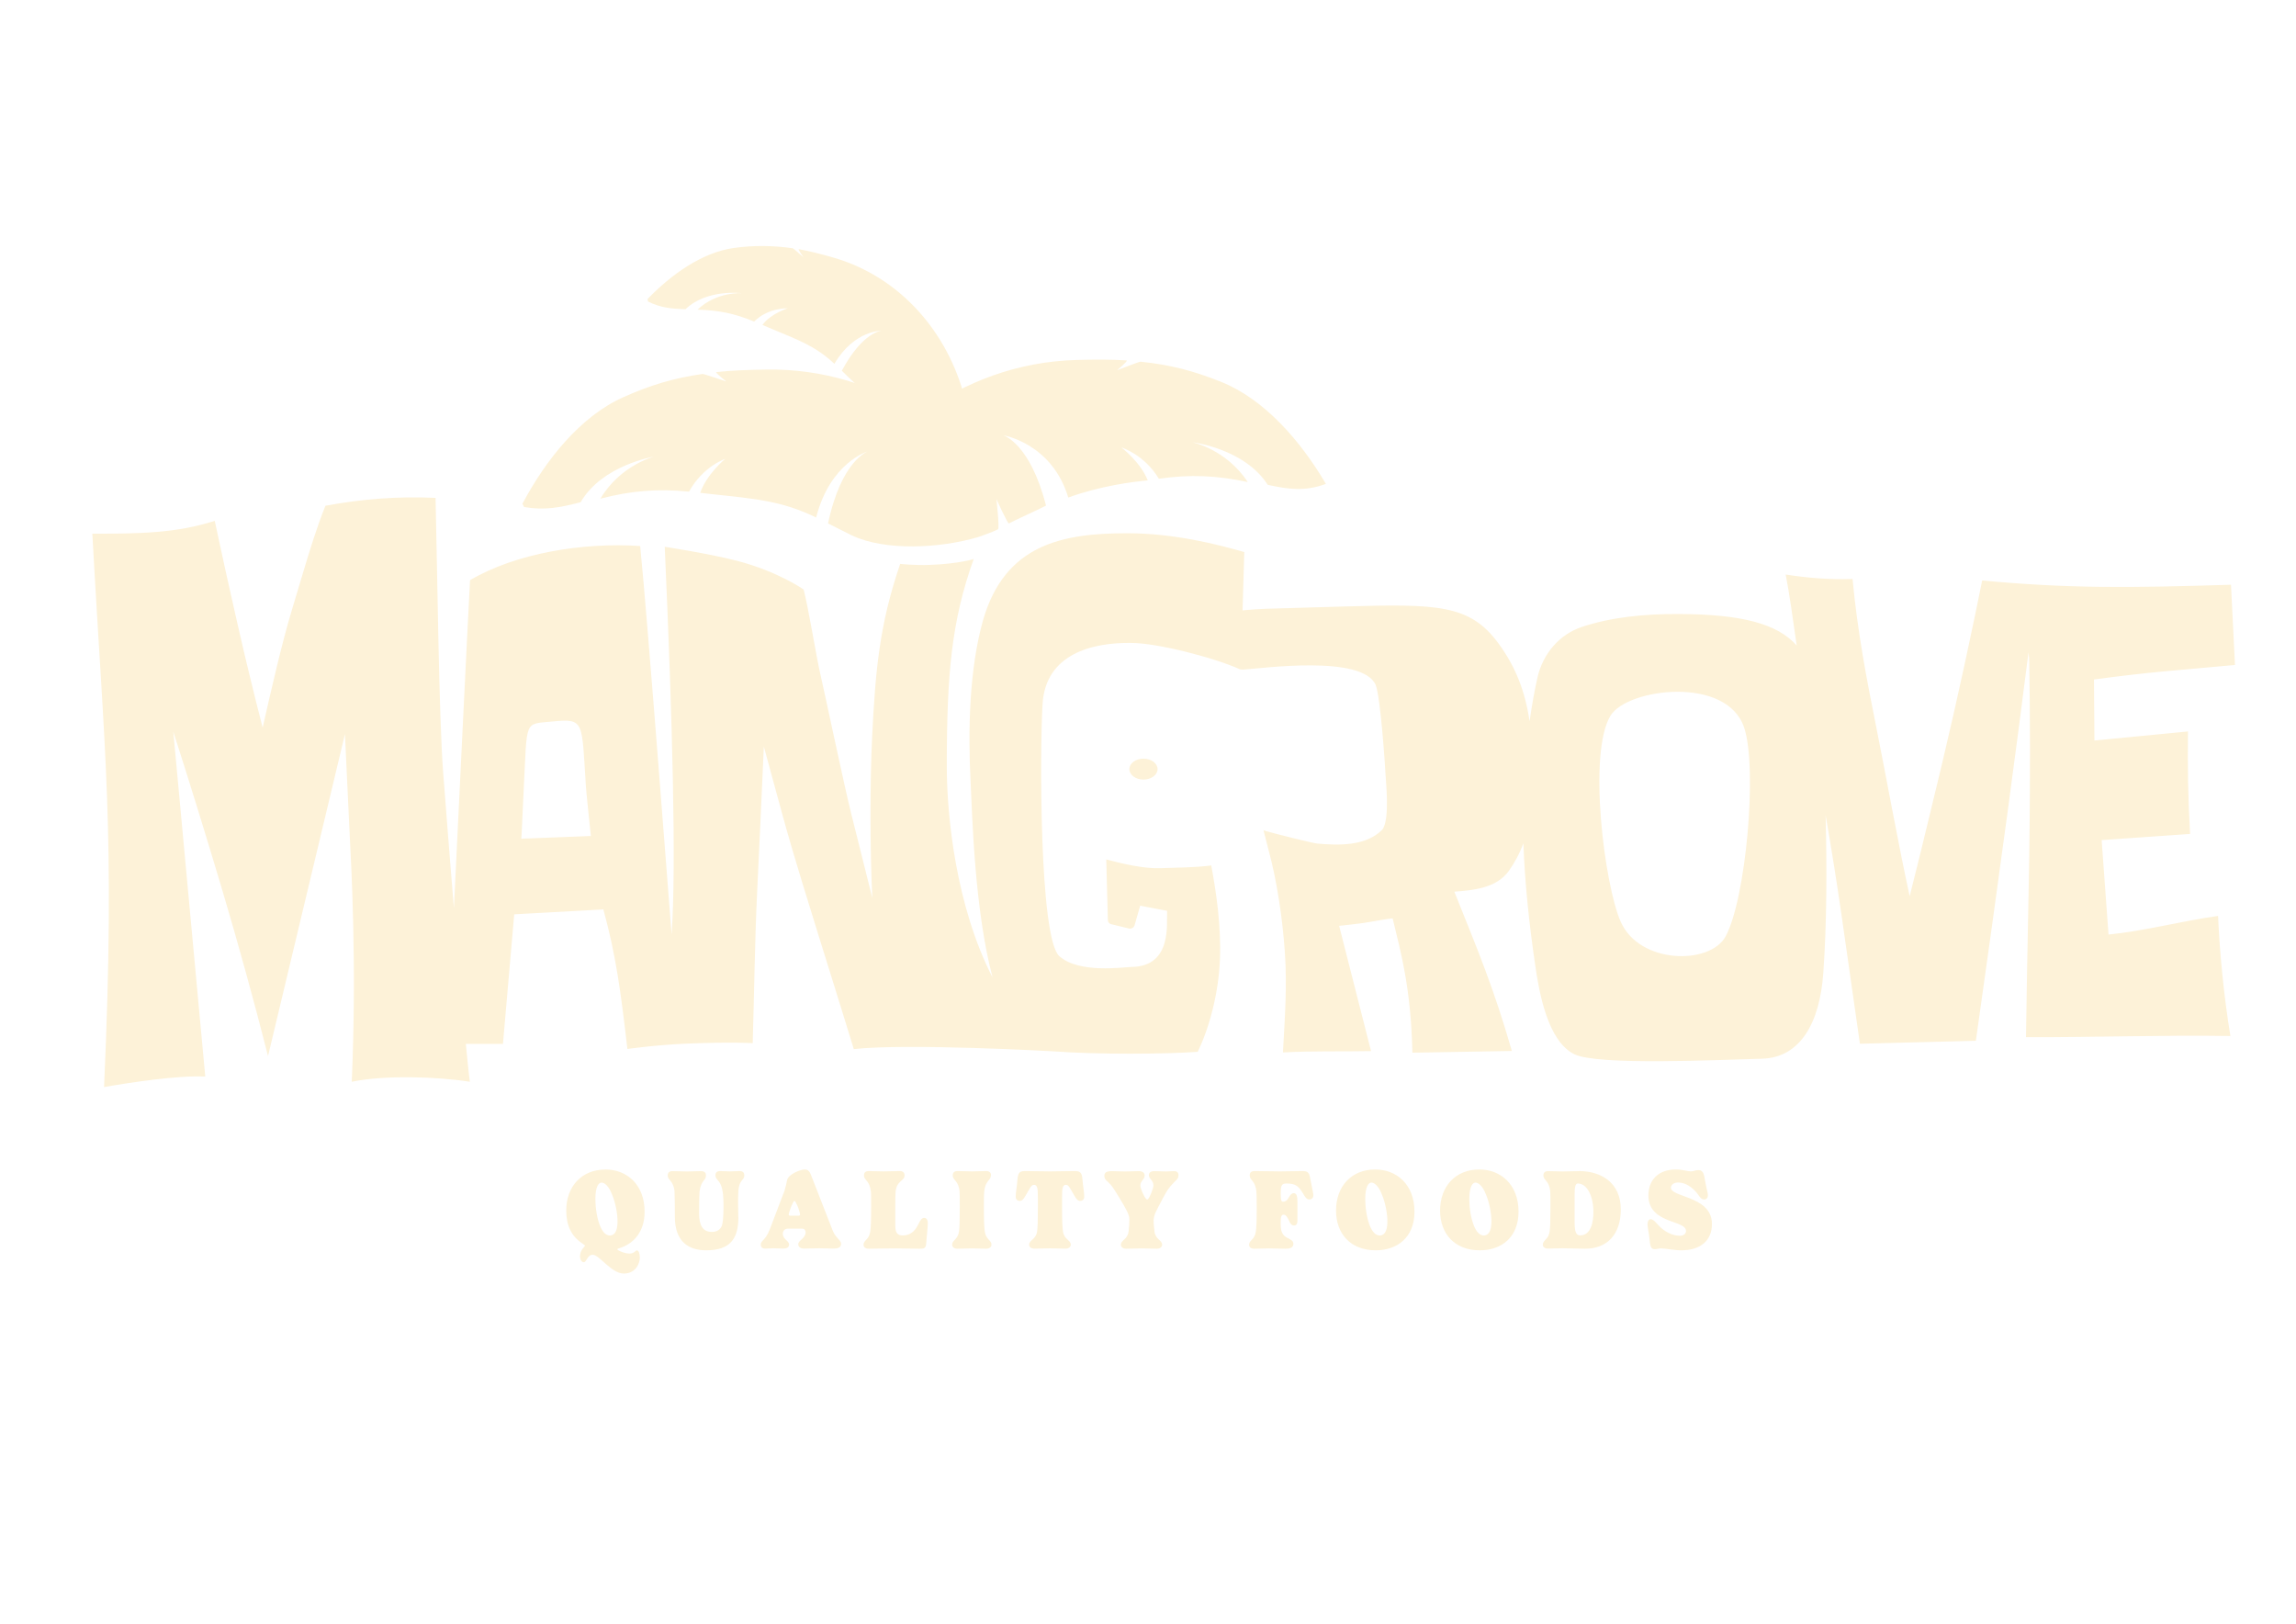
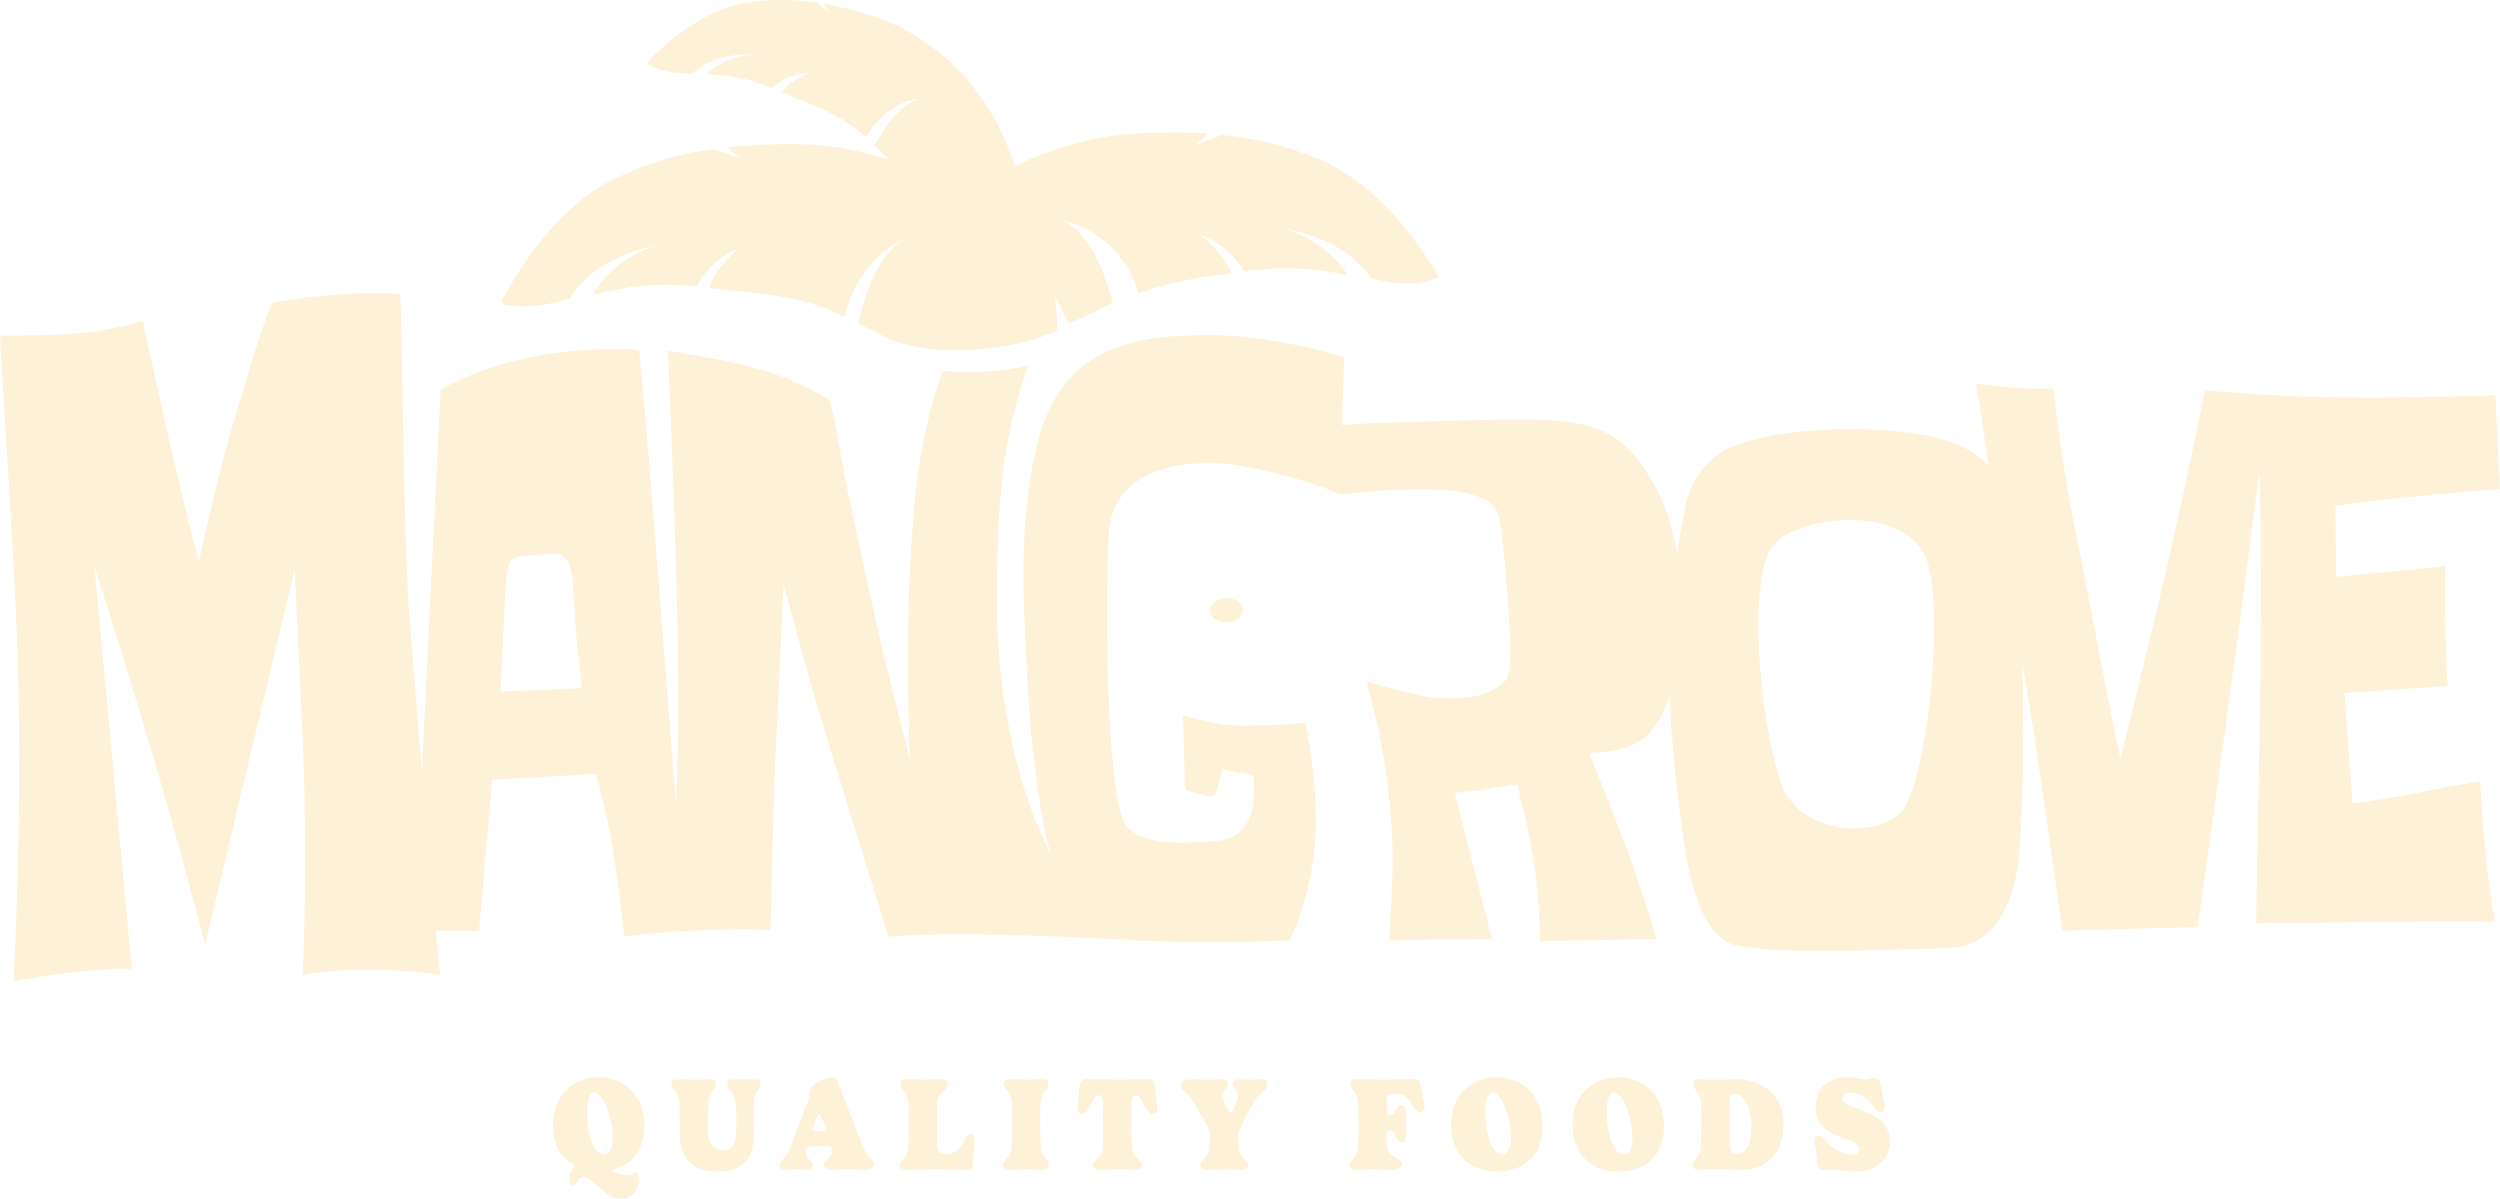
- <svg xmlns="http://www.w3.org/2000/svg" id="Layer_1" viewBox="0 0 346.85 245.25">
+ <svg xmlns="http://www.w3.org/2000/svg" id="Layer_1" viewBox="13.95 37.16 323.68 155.2">
  <defs>
    <style>
      .cls-1 {
        fill: none;
      }

      .cls-2 {
        fill: #fdf2d8;
      }

      .cls-3 {
        clip-path: url(#clippath);
      }
    </style>
    <clipPath id="clippath">
      <rect class="cls-1" width="346.85" height="245.25" />
    </clipPath>
  </defs>
  <g class="cls-3">
    <path class="cls-2" d="M190.9,125.43h.01s-.03-.07-.03-.1c.01.07.01.1.01.1" />
    <path class="cls-2" d="M318.53,141.18l-1.04-14.29,13.36-.93c-.32-5.54-.38-10.19-.32-15.48l-14.13,1.37-.07-9.22c3.58-.48,7.13-.9,10.65-1.23,3.52-.33,7.07-.65,10.65-.96l-.6-12.12c-15.51.48-24.39.58-37.59-.64-.4,1.98-.76,3.72-1.07,5.22-2.05,9.89-4.31,19.81-6.68,29.46-1.04,4.35-2.11,8.68-3.2,13-1.64-7.44-3.55-18.06-5.03-25.44-1.47-7.31-2.86-14.53-3.6-22.47-3.7.13-7.03-.2-10.1-.67.56,2.84,1.11,6.89,1.66,10.71-2.91-3.24-8.15-4.72-17.91-4.75-4.98-.02-10.08.46-14.56,1.96-3.35,1.12-5.88,4.02-6.7,7.68-.49,2.19-.87,4.38-1.18,6.57-.68-4.61-2.14-8.26-4.66-11.71-4.36-5.98-9.21-6.04-23.53-5.63-14.32.41-11.74.31-15.17.58l.26-8.8c-3.91-1.14-10.61-2.85-17.68-2.85-9.89,0-18.49,1.72-21.79,13.15-2.09,7.45-2.28,16.63-1.87,24.56.24,4.69.57,19.12,3.32,29.4-5.55-10.78-6.92-24.44-6.92-31.87,0-13.91.69-21.91,4.06-31.34,0,0-2.24.72-6.58.88-2.35.09-4.35-.13-4.52-.15-3.16,9.19-3.75,16.24-4.24,26.16-.34,6.75-.33,17.31.03,24.31-1.06-4.25-2.12-8.48-3.18-12.7-1.06-4.22-4.04-18.41-4.68-21.16-.64-2.75-1.79-10.01-2.52-12.74,0,0-3.84-2.72-10.08-4.34-4.26-1.1-10.9-2.11-10.9-2.11,1.17,26.25,1.76,48.07,1.04,58.57-.09-.82-3.63-47.71-4.75-58.69-8.6-.58-18.8,1.08-25.7,5.16-.34,6.11-1.53,30.87-2.44,49.55-.46-5.59-.99-12.32-1.62-20.44-.64-8.36-.88-30.25-1.15-41.54-5.61-.27-11.21.17-16.64,1.19-1.29,3.21-2.39,6.78-3.41,10.21-.55,1.81-1.08,3.62-1.62,5.41-1.49,4.86-3.32,12.86-4.45,17.9-1.35-5.25-2.63-10.51-3.83-15.8-1.21-5.29-2.26-10.05-3.41-15.44-5.84,1.87-11.32,1.94-18.49,1.94,1.81,33.27,3.51,44.71,1.77,83.58,3.97-.69,11.23-1.8,15.29-1.58l-4.83-52.1c2.59,8.06,5.08,16.14,7.49,24.24,2.4,8.1,4.68,16.35,6.82,24.76l11.62-48.63c.23,5.01.46,10.02.71,15.03.25,5.01,1.09,19.73.32,37.48,4.98-1.02,12.78-.79,17.84,0,0,0-.17-1.16-.61-5.72h5.61l1.7-19.57,13.47-.74c1.88,6.92,2.58,12.01,3.63,21.08,0,0,4.37-.62,8.97-.81,6.97-.28,9.96-.07,9.96-.07.22-7.35.32-15.6.67-22.87.35-7.27.69-14.58,1.01-21.93.91,3.38,1.82,6.72,2.74,10.05.91,3.32,1.88,6.64,2.9,9.97,1.39,4.52,2.77,9,4.16,13.44,1.39,4.44,2.4,7.72,3.79,12.24,8.04-.9,30.08.33,30.08.33,6.86.51,16.93.43,21.87.08,1.8-3.69,3.16-8.92,3.36-13.93.2-5.14-.56-10.18-1.31-14.22-2.49.33-5.13.31-7.68.41-2.54.1-5.8-.69-8.18-1.32l.24,9.14c0,.34.25.61.58.66l2.68.65c.34.04.64-.15.76-.44l.86-3.02,4.07.77c-.11,1.74.86,8.4-5.36,8.48-1.27.02-7.93,1.04-10.92-1.63-3.06-2.73-2.94-31.59-2.53-38.13.48-7.52,7.48-9.26,13.39-9.18,3.93,0,12.65,2.25,16.43,3.99.04.02.34.04.47.04,2.94-.19,18.02-2.29,20.04,2.33.76,2.06,1.44,12.66,1.47,13.41.01.77.73,6.83-.47,8.42-2.49,2.56-6.69,2.38-9.81,2.12-.8-.09-6.26-1.46-7.82-1.9-.13-.03-.23-.06-.31-.09,0,.03,0,.06.01.09.23.93.48,1.9.74,2.88,1.3,4.79,2.1,10.33,2.45,15.31.38,5.21-.01,10.25-.28,15.25,4.73-.25,8.78-.11,13.31-.2l-4.82-18.92c1.17-.12,2.35-.25,3.53-.41,1.18-.16,3.34-.61,4.55-.72,1.27,5.27,2.75,10.43,2.99,20.29l15.02-.26c-2.7-9.41-5.08-15.06-8.69-24.06,2.99-.22,6.39-.57,8.22-3.12.88-1.24,1.64-2.61,2.21-4.2.23,6.14.89,12.28,1.79,18.43.6,4.13,1.88,11.48,5.92,13.45,3.53,1.72,21.71.84,28.32.67,5.87-.15,8.76-5.52,9.28-12.95.55-7.73.54-16.22.35-23.83.88,5.04,1.68,10.08,2.41,15.13.93,6.45,1.85,12.91,2.77,19.39l17.52-.45c1.64-11.57,3.24-23.09,4.79-34.54,1.08-7.97,2.13-16.02,3.16-24.11.06.49.11.98.11,1.47.07,4.1.11,8.22.11,12.35v1.73c0,7.17-.07,14.28-.22,21.33-.15,7.05-.27,14.13-.38,21.23,10.38.03,20.5-.34,30.88-.18-1-6.08-1.64-12.79-1.86-18.14-5.59.79-11.05,2.27-16.65,2.83M78.75,126.68c.04-.11.17-3.5.36-7.34.56-10.78-.02-9.93,4.32-10.36,4.91-.48,4.44-.09,5.08,9.8.09,1.34.71,7,.75,7.49l-10.51.41ZM260.68,141.44c-2.37,4.34-12.99,4.21-15.84-2.21-2.47-5.55-5-25.55-1.53-31.16,2.55-4.11,17.53-6.05,20.17,1.82,2.05,6.11.28,25.89-2.8,31.55" />
    <path class="cls-2" d="M174.87,116.17c0,.87-.95,1.58-2.13,1.58s-2.13-.71-2.13-1.58.95-1.58,2.13-1.58,2.13.71,2.13,1.58" />
    <path class="cls-2" d="M190.88,125.32s.01.07.03.1h-.01s0-.03-.01-.1" />
    <path class="cls-2" d="M191.22,125.51c-.1.01-.19.01-.29,0-.01-.03-.01-.06-.01-.09.07.03.18.06.31.09" />
    <path class="cls-2" d="M91.45,176.64c3.21,0,5.93,2.24,5.93,6.38,0,3.06-1.68,4.91-3.97,5.56-.12.03-.15.07-.15.12s.07.12.22.19c.44.22,1.03.45,1.61.45.77,0,.87-.48,1.13-.48.24,0,.44.44.44,1.09,0,.79-.56,2.41-2.43,2.41s-3.68-2.84-4.7-2.84c-.79,0-.92,1.13-1.33,1.13-.34,0-.58-.39-.58-.92,0-.44.17-.82.43-1.16.1-.14.31-.31.31-.41,0-.07-.02-.1-.41-.36-1.62-1.06-2.41-2.72-2.41-4.94,0-3.68,2.34-6.21,5.92-6.21M89.95,181.17c0,1.35.24,2.89.73,4.07.34.79.82,1.37,1.45,1.37.6,0,1.16-.5,1.16-2.09,0-1.23-.32-2.92-.84-4.12-.43-1.13-1.06-1.78-1.57-1.78-.39,0-.94.48-.94,2.55" />
    <path class="cls-2" d="M111.55,183.81c0,3.25-1.2,5.04-4.86,5.04-2.68,0-4.74-1.32-4.74-5.06,0-1.44-.02-3.33-.05-3.81-.15-1.71-1.03-1.66-1.03-2.44,0-.38.19-.65.72-.65.73,0,1.47.05,2.19.05s1.47-.05,2.15-.05c.51,0,.72.27.72.65,0,.79-.77.74-.97,2.44-.03.38-.07,1.15-.07,3.3,0,1.8.56,2.79,1.93,2.79.74,0,1.21-.31,1.47-.84.15-.31.29-1.21.29-3.06,0-1.11-.05-2.43-.43-3.25-.29-.65-.79-.86-.79-1.39,0-.38.19-.65.72-.65.48,0,1.04.05,1.44.05.48,0,1.09-.05,1.5-.05.51,0,.7.27.7.65,0,.8-.75.58-.89,2.29-.03.41-.05,1.25-.05,1.64,0,.89.03,1.64.03,2.34" />
    <path class="cls-2" d="M118.36,180.3c.27-.74.44-1.52.55-2.07.17-.84,1.98-1.59,2.65-1.59.58,0,.79.39.99.92l3.21,8.22c.13.32.33.77.79,1.26.19.2.51.5.51.82,0,.56-.41.73-1.25.73-.55,0-1.08-.05-2.07-.05s-1.62.05-2.24.05-.91-.26-.91-.67c0-.58,1.11-.86,1.11-1.81,0-.15-.05-.24-.14-.38-.05-.09-.21-.15-.34-.15h-2.21c-.22,0-.41.09-.51.19-.09.08-.24.24-.24.58,0,.84.94,1.06.94,1.62,0,.34-.2.62-.87.62-.46,0-.97-.05-1.47-.05s-.79.05-1.25.05-.68-.22-.68-.6c0-.65.7-.58,1.37-2.33l2.05-5.39ZM120.6,183.62c.21,0,.26-.07.26-.17,0-.27-.31-1.27-.65-1.86-.05-.1-.14-.2-.19-.2-.07,0-.14.1-.19.2-.31.55-.68,1.62-.68,1.86,0,.1.05.17.24.17h1.21Z" />
    <path class="cls-2" d="M131.55,179.98c-.15-1.71-1.03-1.66-1.03-2.45,0-.38.19-.65.72-.65.74,0,1.47.05,2.19.05s1.81-.05,2.5-.05c.51,0,.72.27.72.65,0,.89-1.18.74-1.35,2.45-.05.48-.05.92-.05,2.36v2.82c0,1.2.48,1.44,1.11,1.44,1.47,0,2.07-1.04,2.46-1.86.22-.44.44-.79.79-.79s.55.27.55.85c0,.5-.14,1.61-.24,2.99-.05.68-.21.82-.96.82-.91,0-2.65-.05-3.54-.05-2.05,0-3.47.05-4.17.05-.53,0-.8-.24-.8-.6,0-.7.82-.73,1.01-1.95.1-.62.14-1.66.14-3.73,0-1.44,0-1.88-.03-2.36" />
    <path class="cls-2" d="M149.69,177.53c0,.79-.84.74-1.01,2.45-.05.48-.05.92-.05,2.36,0,2.03.05,3.09.14,3.69.19,1.23,1.01,1.27,1.01,1.98,0,.32-.29.6-.8.6-.7,0-1.45-.05-2.15-.05s-1.49.05-2.19.05c-.53,0-.8-.27-.8-.6,0-.72.84-.75,1.03-1.98.09-.6.12-1.66.12-3.69,0-1.44,0-1.88-.03-2.36-.15-1.71-1.03-1.66-1.03-2.45,0-.38.19-.65.72-.65.74,0,1.47.05,2.19.05s1.47-.05,2.15-.05c.51,0,.72.27.72.65" />
    <path class="cls-2" d="M162.37,176.88c.75,0,1.08.2,1.15,1.23.09,1.18.27,1.9.27,2.63,0,.48-.31.65-.6.65-.41,0-.63-.36-.87-.77-.74-1.23-.85-1.66-1.32-1.66-.22,0-.36.14-.44.38-.09.26-.12.62-.12,1.59v1.4c0,2.03.05,3.09.14,3.69.19,1.23,1.18,1.27,1.18,1.98,0,.32-.29.6-.8.6-.7,0-1.62-.05-2.33-.05s-1.66.05-2.36.05c-.53,0-.8-.27-.8-.6,0-.72,1.01-.75,1.2-1.98.09-.6.12-1.66.12-3.69v-1.4c0-.97-.03-1.33-.12-1.59-.09-.24-.22-.38-.44-.38-.46,0-.58.43-1.32,1.66-.24.41-.46.77-.87.77-.29,0-.6-.17-.6-.65,0-.73.19-1.45.27-2.63.07-1.03.39-1.23,1.14-1.23,1.4,0,2.41.05,3.76.05s2.36-.05,3.76-.05" />
    <path class="cls-2" d="M174.4,186.03c.19,1.23,1.16,1.27,1.16,1.98,0,.32-.29.6-.8.6-.7,0-1.61-.05-2.31-.05s-1.62.05-2.32.05c-.53,0-.8-.27-.8-.6,0-.72.97-.75,1.16-1.98.08-.6.12-1.37.12-1.86,0-.75-.6-1.74-1.52-3.27-.39-.63-.94-1.54-1.27-1.93-.51-.6-.99-.75-.99-1.35,0-.56.36-.73,1.2-.73.55,0,.96.05,1.93.05s1.44-.05,2.05-.05.91.26.91.67c0,.58-.65.82-.65,1.49,0,.46.56,1.76.91,2.07.03.03.09.05.14.05.03,0,.09-.03.12-.07.29-.32.8-1.61.8-2.05,0-.8-.68-.97-.68-1.54,0-.34.19-.62.85-.62.46,0,1.25.05,1.74.05s.73-.05,1.2-.05.68.22.68.6c0,.65-.39.72-1.18,1.64-.6.7-1.03,1.57-1.52,2.51-.51.99-1.06,1.86-1.06,2.72,0,.39.05,1.08.14,1.68" />
    <path class="cls-2" d="M193.48,185.04c0,1.3.51,1.68,1.04,1.95.46.24.87.44.87.87,0,.6-.53.75-1.2.75-.7,0-1.8-.05-2.5-.05s-1.64.05-2.19.05-.8-.24-.8-.6c0-.7.82-.73,1.01-1.95.1-.62.14-1.66.14-3.73,0-1.45-.02-1.88-.05-2.34-.15-1.71-1.01-1.66-1.01-2.46,0-.38.19-.65.72-.65,1.3,0,2.62.05,3.88.05s2.34-.05,3.3-.05c.82,0,1.09.14,1.25,1.16.07.41.19.96.34,1.71.07.29.12.65.12.77,0,.48-.31.65-.6.65-.41,0-.63-.36-.87-.77-.74-1.23-1.15-1.64-2.58-1.64-.67,0-.87.22-.87,1.35v.31c0,.98.15,1.09.34,1.09.7,0,.84-.72,1.18-1.08.12-.12.26-.21.44-.21.39,0,.56.34.56,1.32v2.77c0,.48-.12.79-.51.79-.43,0-.6-.36-.73-.67-.26-.53-.46-.96-.86-.96-.27,0-.43.24-.43,1.08v.48Z" />
    <path class="cls-2" d="M207.75,176.64c3.21,0,5.93,2.24,5.93,6.38,0,3.86-2.58,5.83-5.85,5.83-3.81,0-6-2.51-6-6,0-3.68,2.34-6.21,5.92-6.21M206.25,181.17c0,1.35.24,2.89.73,4.07.34.79.82,1.37,1.45,1.37.6,0,1.16-.5,1.16-2.09,0-1.23-.32-2.92-.84-4.12-.43-1.13-1.06-1.78-1.57-1.78-.39,0-.94.48-.94,2.55" />
    <path class="cls-2" d="M223.47,176.64c3.21,0,5.93,2.24,5.93,6.38,0,3.86-2.58,5.83-5.85,5.83-3.81,0-6-2.51-6-6,0-3.68,2.34-6.21,5.92-6.21M221.97,181.17c0,1.35.24,2.89.73,4.07.34.79.82,1.37,1.45,1.37.6,0,1.16-.5,1.16-2.09,0-1.23-.32-2.92-.84-4.12-.43-1.13-1.06-1.78-1.57-1.78-.39,0-.94.48-.94,2.55" />
    <path class="cls-2" d="M238.54,176.88c3.25,0,6.31,1.68,6.31,5.8,0,3.63-1.93,5.93-5.4,5.93-1.01,0-2.39-.07-3.39-.07-.73,0-1.49.05-2.19.05-.53,0-.8-.26-.8-.58,0-.72.84-.75,1.03-1.98.09-.6.12-1.66.12-3.69,0-1.44,0-1.88-.03-2.36-.15-1.71-1.03-1.66-1.03-2.44,0-.38.19-.65.72-.65.74,0,1.47.05,2.19.05.94,0,1.56-.05,2.48-.05M237.87,184.49c0,1.64.24,2.1.84,2.1,1.66,0,2-2.07,2-3.52,0-2.39-.94-4.31-2.36-4.31-.36,0-.48.55-.48,1.71v4.02Z" />
    <path class="cls-2" d="M252.43,179.41c0,.67,1.33.99,2.77,1.56,1.64.65,3.42,1.64,3.42,3.9,0,2.62-1.88,3.98-4.62,3.98-1.13,0-2.39-.29-3.06-.29-.31,0-.67.12-.94.12-.82,0-.68-.77-.89-2.15-.15-1.06-.22-1.21-.22-1.59,0-.55.22-.79.48-.79.39,0,.84.55,1.21.96.79.85,1.97,1.54,3.2,1.54.51,0,.92-.27.92-.72,0-.79-1.2-1.06-2.5-1.56-1.52-.58-3.18-1.47-3.18-3.81s1.52-3.92,4.14-3.92c1.04,0,1.76.29,2.27.29.43,0,.7-.2,1.13-.2.85,0,.87.82,1.06,1.83.26,1.37.39,1.66.39,1.95,0,.46-.27.67-.56.67-.58,0-.79-.67-1.33-1.25-.97-1.01-1.86-1.32-2.63-1.32-.51,0-1.06.26-1.06.8" />
    <path class="cls-2" d="M145.75,60.15c-2.55-9.93-9.77-18.43-20.11-21.32-1.68-.47-3.37-.91-4.96-1.19-.19-.03.7,1.23.7,1.23,0,0-1.5-1.36-1.62-1.37-3-.43-5.96-.46-8.94-.04-4.75.67-9.4,3.98-13,7.71.03.15.04.23.07.37,1.88.94,3.51,1.1,5.67,1.16,3.22-3.1,8.54-2.42,8.54-2.42,0,0-3.78-.29-6.73,2.49,3.25.1,5.55.56,8.56,1.8,2.1-2.12,5.07-2,5.07-2,0,0-2.61.81-3.82,2.51.55.23,1.09.46,1.61.68,3.81,1.59,6.44,2.54,9.26,5.19,3-5.1,7.13-4.99,7.13-4.99,0,0-2.83.11-6.01,6.04.35.34.7.69,1.06,1.03.1.09.57.54.71.66,2.8,2.54,7.11,4.97,11.19,4.96.37,0,5.61-2.48,5.61-2.48" />
    <path class="cls-2" d="M184.41,57.65c-4.11-1.64-7.67-2.57-12.12-3.02-.17-.02-3.53,1.29-3.53,1.29,0,0,1.73-1.46,1.44-1.48-2.38-.16-4.96-.14-7.54-.07-8.87.23-16.97,3.28-23.65,8.2-6.74-4.36-14.69-6.89-23.26-6.75-2.59.04-5.16.12-7.53.38-.29.03,1.5,1.42,1.5,1.42,0,0-3.41-1.16-3.58-1.14-4.44.64-7.95,1.71-11.99,3.52-6.46,2.89-11.68,9.42-15.23,16.09.1.2.16.3.26.49,3.06.54,5.44.08,8.53-.72,3.28-5.64,11.1-6.89,11.1-6.89,0,0-5.07,1.26-8.11,6.35,4.65-1.2,8.6-1.54,13.39-1.06,2.1-3.82,5.46-4.95,5.46-4.95,0,0-2.77,2.27-3.77,5.13.87.09,1.14.13,1.97.22,6.07.65,10.42.98,15.54,3.51,2.13-8.34,7.81-9.99,7.81-9.99,0,0-3.98,1.32-6.01,10.88.64.33,3.49,1.76,3.6,1.81,5.04,2.38,13.29,1.96,19.08.25,0,0,2.11-.71,3-1.18.25-.13-.24-4.55-.24-4.55,0,0,1.71,3.77,1.88,3.67.63-.36,4.98-2.33,5.61-2.69-2.42-9.47-6.46-10.62-6.46-10.62,0,0,7.34,1.16,9.82,9.4,4.87-1.77,9.72-2.38,12.01-2.59-1.12-2.81-3.98-4.97-3.98-4.97,0,0,3.4,1,5.66,4.72,4.76-.68,8.72-.5,13.42.5-3.24-4.96-8.36-6.01-8.36-6.01,0,0,7.87.93,11.38,6.43,3.12.67,5.56,1.04,8.79-.14-3.83-6.52-9.31-12.82-15.89-15.44" />
  </g>
</svg>
